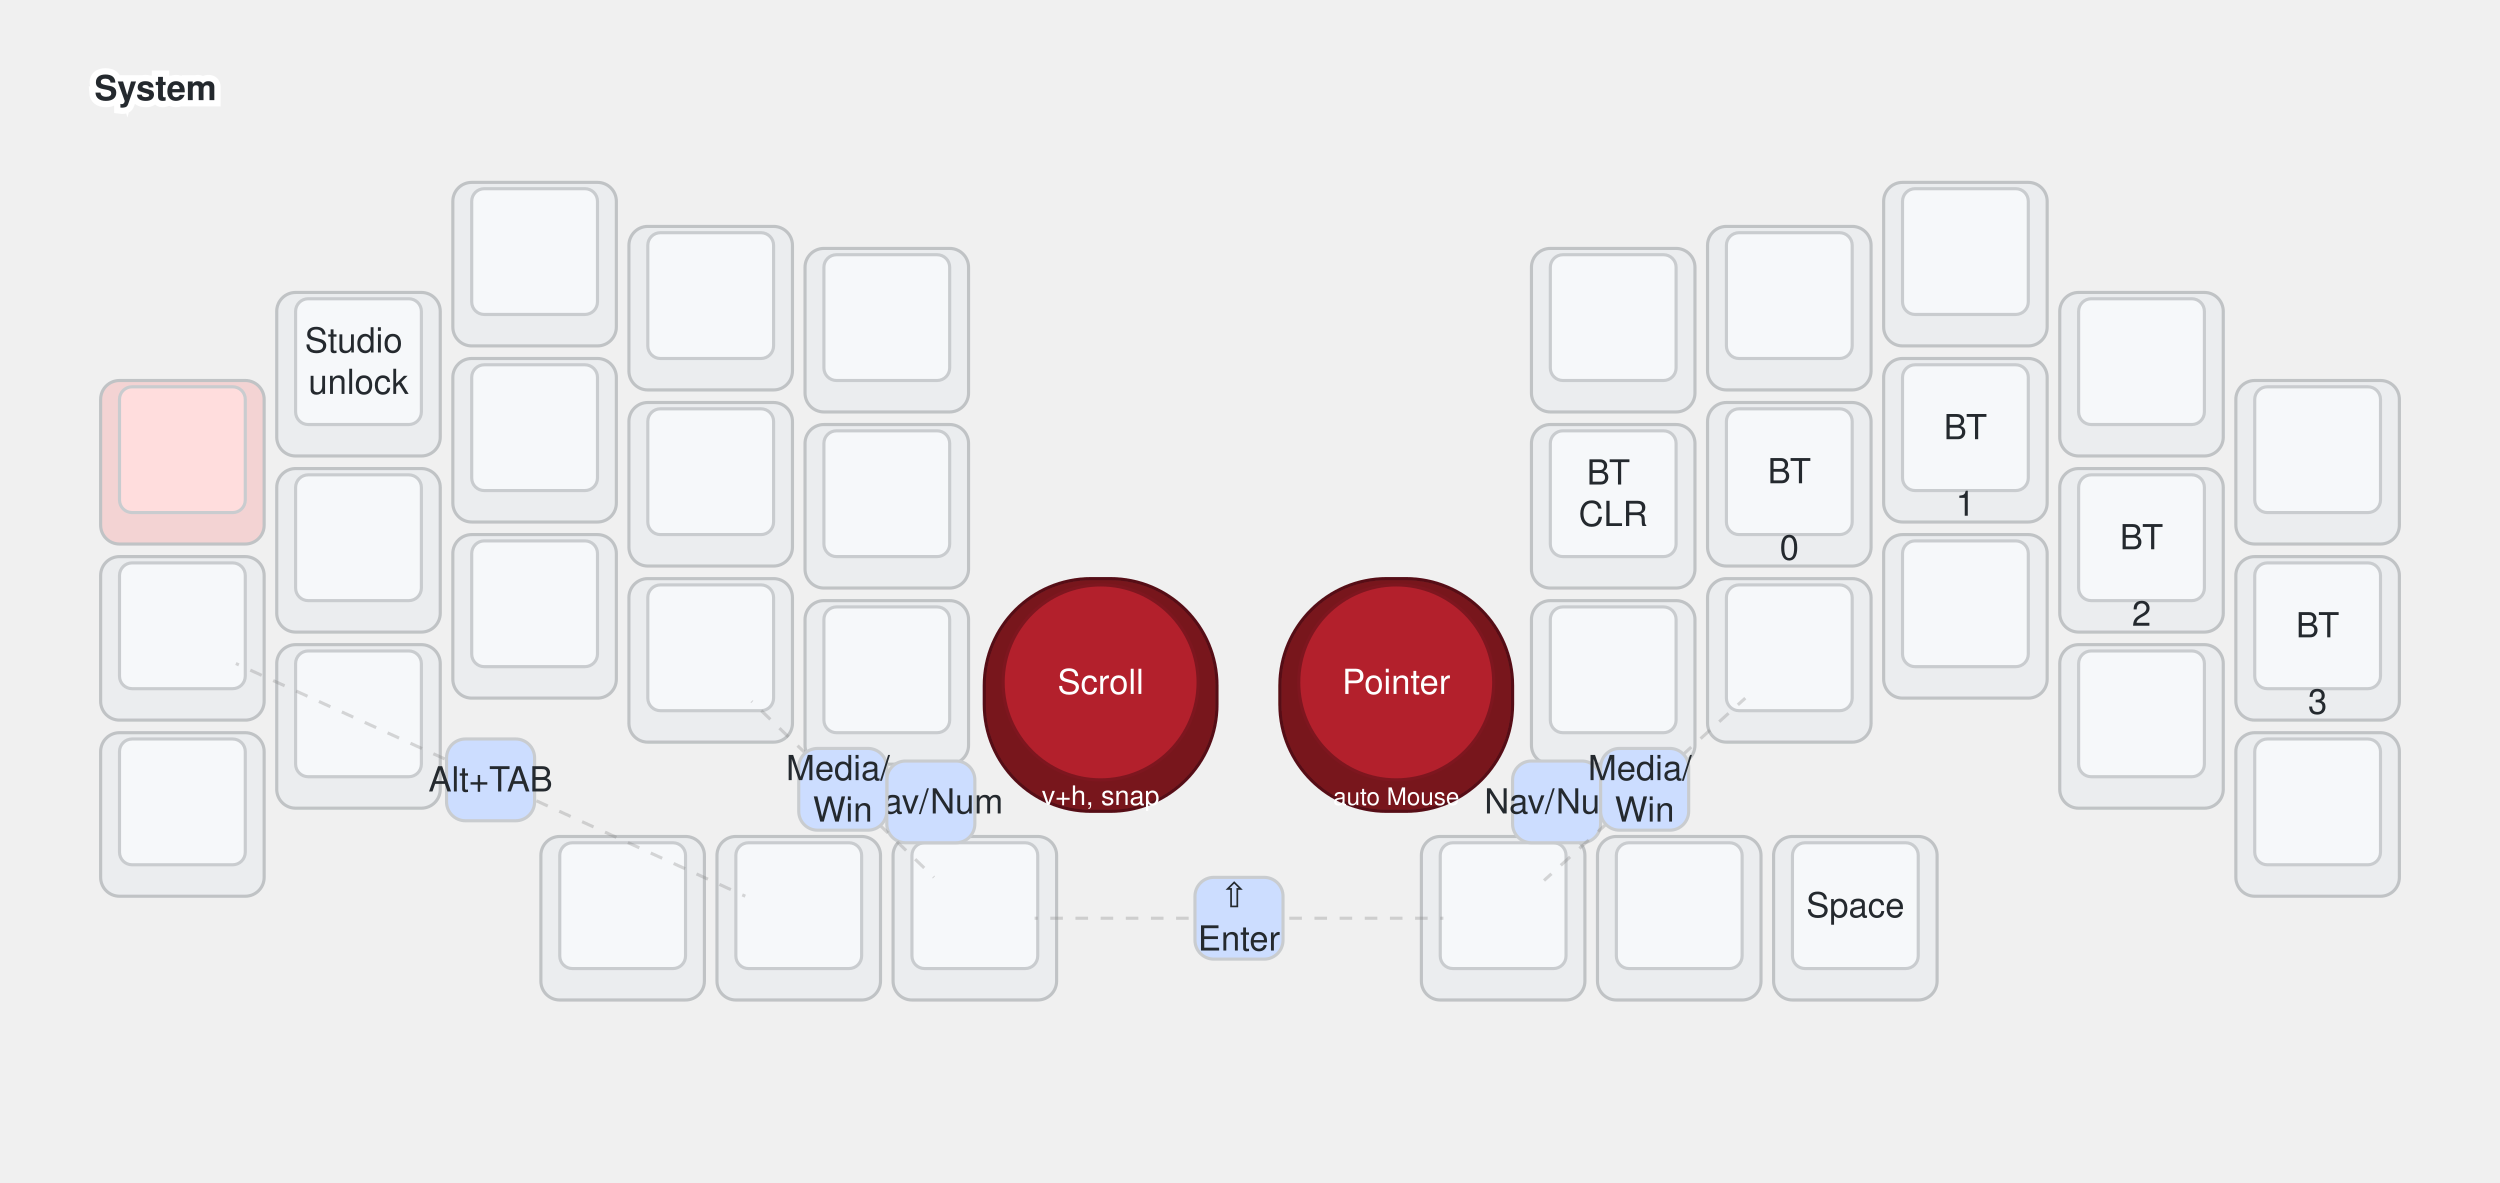
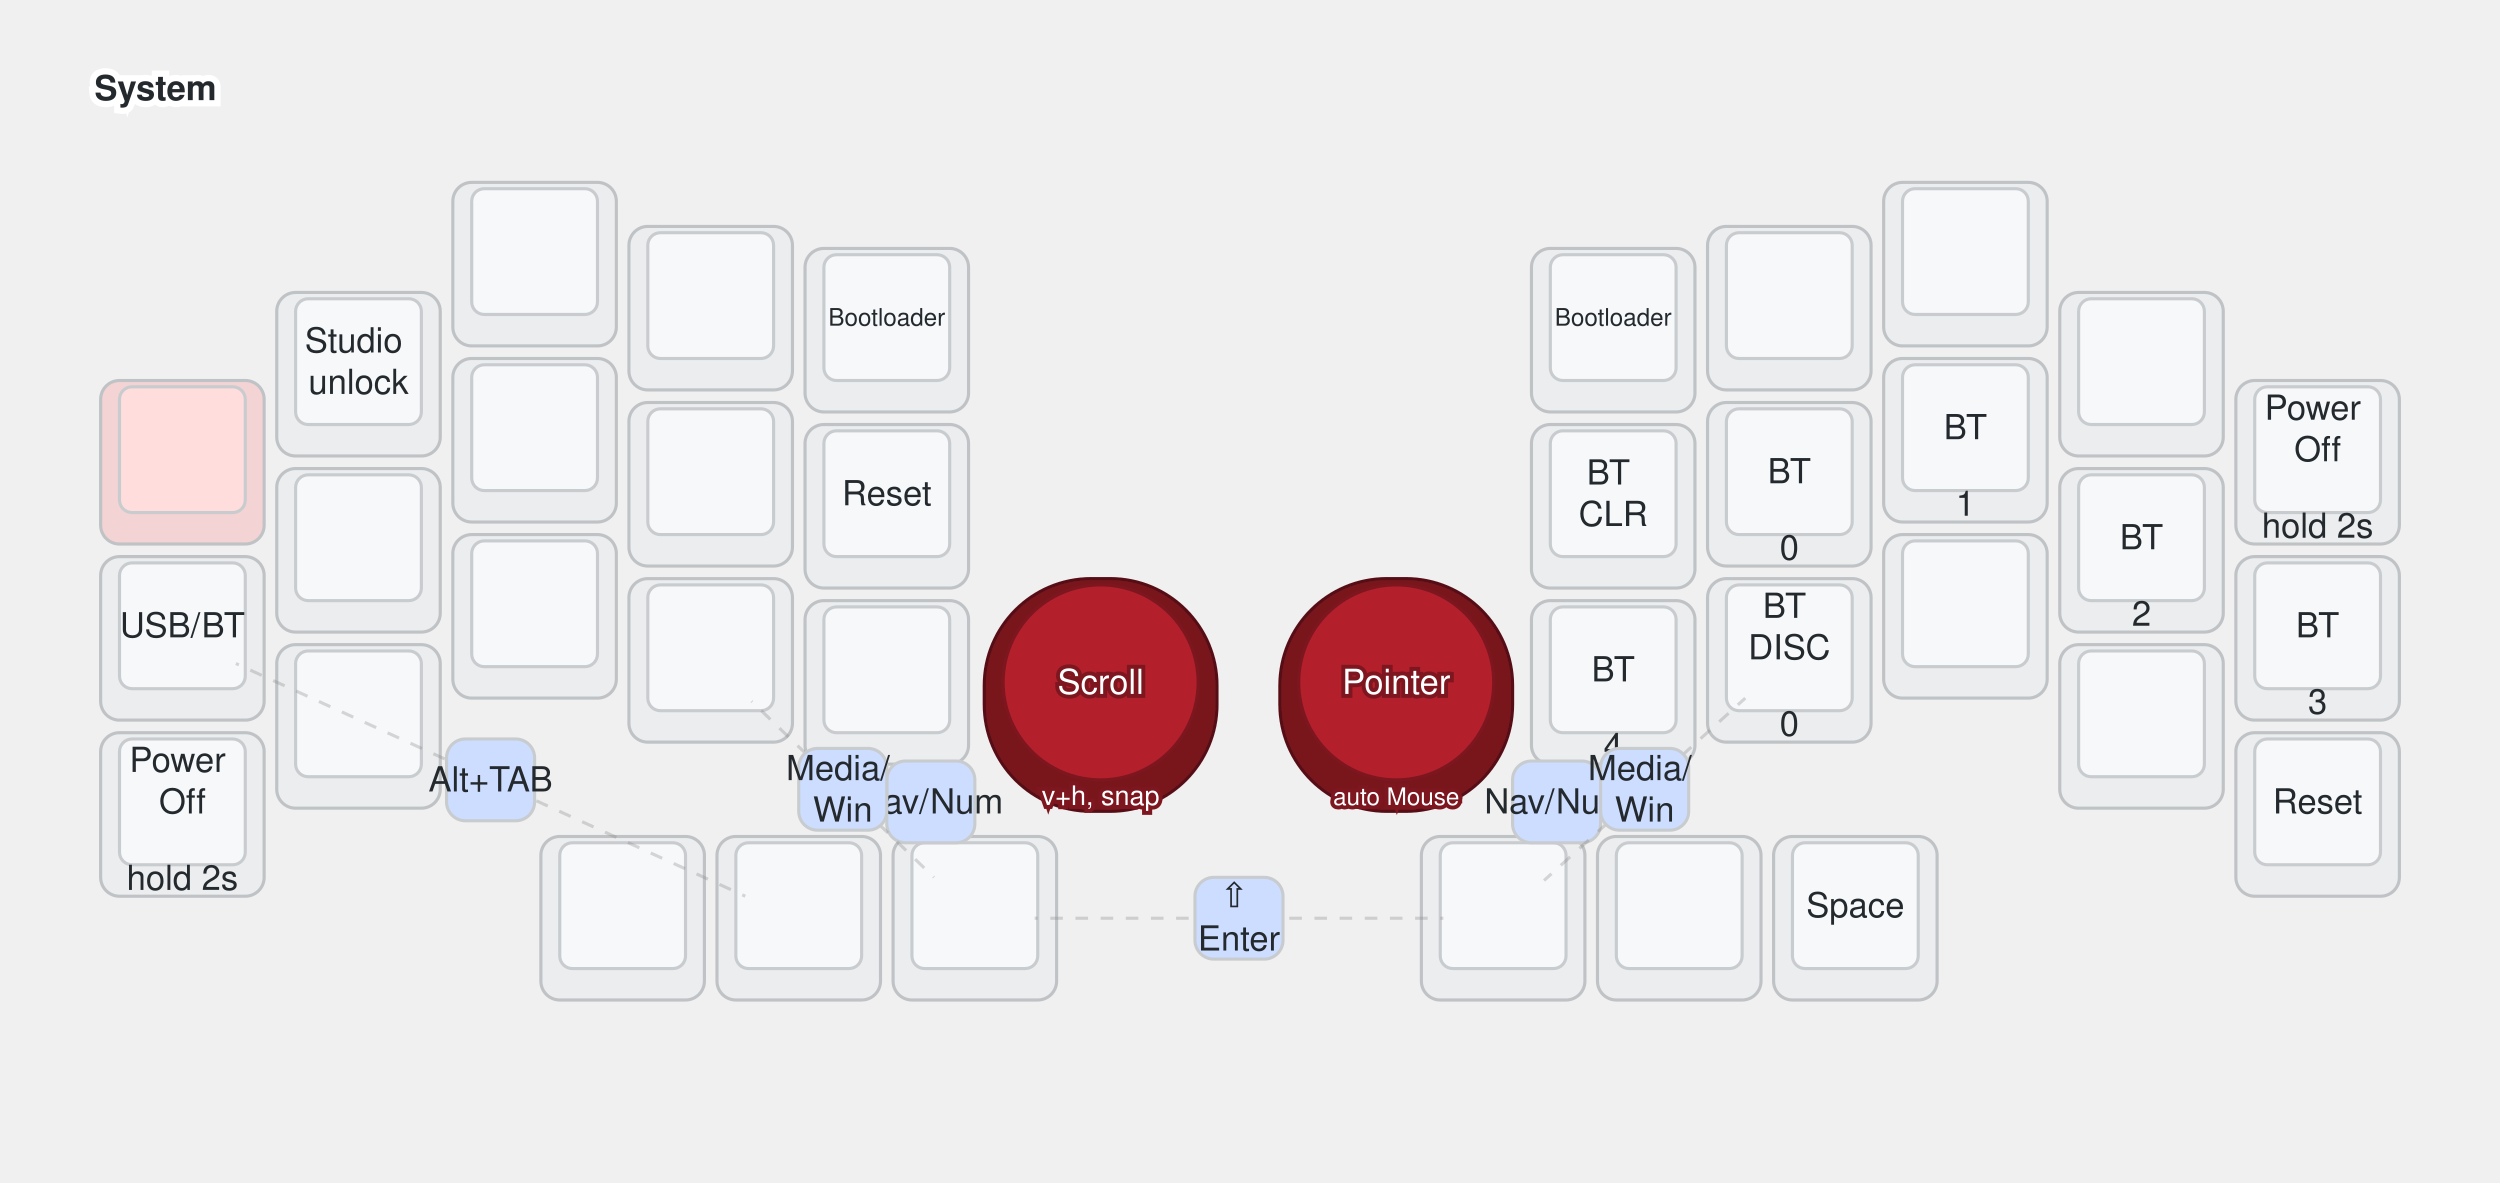
<svg xmlns="http://www.w3.org/2000/svg" width="1590" height="752" viewBox="0 0 795 376" class="keymap">
  <style>/* inherit to force styles through use tags */
svg path {
    fill: inherit;
}

/* font and background color specifications */
svg.keymap {
    font-family: SFMono-Regular,Consolas,Liberation Mono,Menlo,monospace;
    font-size: 14px;
    font-kerning: normal;
    text-rendering: optimizeLegibility;
    fill: #24292e;
}

/* default key styling */
rect.key {
    fill: #f6f8fa;
}

rect.key, rect.combo {
    stroke: #c9cccf;
    stroke-width: 1;
}

/* default key side styling, only used is draw_key_sides is set */
rect.side {
    filter: brightness(90%);
}

/* color accent for combo boxes */
rect.combo, rect.combo-separate {
    fill: #cdf;
}

/* color accent for held keys */
rect.held, rect.combo.held {
    fill: #fdd;
}

/* color accent for ghost (optional) keys */
rect.ghost, rect.combo.ghost {
    stroke-dasharray: 4, 4;
    stroke-width: 2;
}

text {
    text-anchor: middle;
    dominant-baseline: middle;
}

/* styling for layer labels */
text.label {
    font-weight: bold;
    text-anchor: start;
    stroke: white;
    stroke-width: 4;
    paint-order: stroke;
}

/* styling for optional footer */
text.footer {
    text-anchor: end;
    dominant-baseline: auto;
    stroke: white;
    stroke-width: 4;
    paint-order: stroke;
}

/* styling for combo tap, and key non-tap label text */
- text.combo, text.hold, text.shifted, text.left, text.right, text.tl, text.tr, text.bl, text.br {
+ text.combo, text.hold, text.shifted, text.left, text.right {
    font-size: 11px;
}

- text.hold, text.bl, text.br {
+ text.hold {
    text-anchor: middle;
    dominant-baseline: auto;
}

- text.shifted, text.tl, text.tr {
+ text.shifted {
    text-anchor: middle;
    dominant-baseline: hanging;
}

- text.left, text.tl, text.bl {
+ text.left {
    text-anchor: start;
}

- text.right, text.tr, text.br {
+ text.right {
    text-anchor: end;
}

text.layer-activator {
    text-decoration: underline;
}

/* styling for hold/shifted label text in combo box */
text.combo.hold, text.combo.shifted, text.combo.left, text.combo.right {
    font-size: 8px;
}

/* lighter symbol for transparent keys */
text.trans {
    fill: #7b7e81;
}

/* styling for combo dendrons */
path.combo {
    stroke-width: 1;
    stroke: gray;
    fill: none;
}

/* Start Tabler Icons Cleanup */
/* cannot use height/width with glyphs */
.icon-tabler &gt; path {
    fill: inherit;
    stroke: inherit;
    stroke-width: 2;
}
/* hide tabler's default box */
.icon-tabler &gt; path[stroke="none"][fill="none"] {
    visibility: hidden;
}
/* End Tabler Icons Cleanup */

@media (prefers-color-scheme: dark) {
svg.keymap { fill: #d1d6db; }
rect.key { fill: #3f4750; }
rect.key, rect.combo { stroke: #60666c; }
rect.combo, rect.combo-separate { fill: #1f3d7a; }
rect.held, rect.combo.held { fill: #854747; }
text.label, text.footer { stroke: black; }
text.trans { fill: #7e8184; }
path.combo { stroke: #7f7f7f; }

}
svg.keymap {
  font-family: Helvetica Neue, Helvetica, Arial, sans-serif;
  font-size: 11px;
}
path.combo {
  stroke-dasharray: 4, 4;
  stroke-opacity: 0.3;
}
.trans.tap, .ghost.tap {
  opacity: 0.4;
}
rect.trackball {
  rx: 34px;
  ry: 34px;
  fill: #b3202c;
  stroke: #7e161f;
}
rect.trackball.side {
  fill: #7e161f;
  stroke: #5c1017;
}
text.trackball {
  fill: #ffffff;
+   stroke: #7e161f;
+   stroke-width: 2.5;
+   paint-order: stroke;
}
</style>
  <g transform="translate(30, 0)" class="layer-System">
    <text x="0" y="28" class="label" id="System">System</text>
    <g transform="translate(0, 56)">
      <g transform="translate(28, 91)" class="key held keypos-0">
        <rect rx="6" ry="6" x="-26" y="-26" width="52" height="52" class="key held side" />
        <rect rx="4" ry="4" x="-20" y="-24" width="40" height="40" class="key held" />
      </g>
      <g transform="translate(84, 63)" class="key keypos-1">
        <rect rx="6" ry="6" x="-26" y="-26" width="52" height="52" class="key side" />
        <rect rx="4" ry="4" x="-20" y="-24" width="40" height="40" class="key" />
        <text x="0" y="-4" class="key tap">
          <tspan x="0" dy="-0.6em">Studio</tspan>
          <tspan x="0" dy="1.2em">unlock</tspan>
        </text>
      </g>
      <g transform="translate(140, 28)" class="key keypos-2">
        <rect rx="6" ry="6" x="-26" y="-26" width="52" height="52" class="key side" />
        <rect rx="4" ry="4" x="-20" y="-24" width="40" height="40" class="key" />
      </g>
      <g transform="translate(196, 42)" class="key keypos-3">
        <rect rx="6" ry="6" x="-26" y="-26" width="52" height="52" class="key side" />
        <rect rx="4" ry="4" x="-20" y="-24" width="40" height="40" class="key" />
      </g>
      <g transform="translate(252, 49)" class="key keypos-4">
        <rect rx="6" ry="6" x="-26" y="-26" width="52" height="52" class="key side" />
        <rect rx="4" ry="4" x="-20" y="-24" width="40" height="40" class="key" />
+         <text x="0" y="-4" class="key tap">
+           <tspan style="font-size: 70%">Bootloader</tspan>
+         </text>
      </g>
      <g transform="translate(483, 49)" class="key keypos-5">
        <rect rx="6" ry="6" x="-26" y="-26" width="52" height="52" class="key side" />
        <rect rx="4" ry="4" x="-20" y="-24" width="40" height="40" class="key" />
+         <text x="0" y="-4" class="key tap">
+           <tspan style="font-size: 70%">Bootloader</tspan>
+         </text>
      </g>
      <g transform="translate(539, 42)" class="key keypos-6">
        <rect rx="6" ry="6" x="-26" y="-26" width="52" height="52" class="key side" />
        <rect rx="4" ry="4" x="-20" y="-24" width="40" height="40" class="key" />
      </g>
      <g transform="translate(595, 28)" class="key keypos-7">
        <rect rx="6" ry="6" x="-26" y="-26" width="52" height="52" class="key side" />
        <rect rx="4" ry="4" x="-20" y="-24" width="40" height="40" class="key" />
      </g>
      <g transform="translate(651, 63)" class="key keypos-8">
        <rect rx="6" ry="6" x="-26" y="-26" width="52" height="52" class="key side" />
        <rect rx="4" ry="4" x="-20" y="-24" width="40" height="40" class="key" />
      </g>
      <g transform="translate(707, 91)" class="key keypos-9">
        <rect rx="6" ry="6" x="-26" y="-26" width="52" height="52" class="key side" />
        <rect rx="4" ry="4" x="-20" y="-24" width="40" height="40" class="key" />
+         <text x="0" y="-4" class="key tap">
+           <tspan x="0" dy="-1.2em">Power</tspan>
+           <tspan x="0" dy="1.2em">Off</tspan>
+         </text>
+         <text x="0" y="24" class="key hold">hold 2s</text>
      </g>
      <g transform="translate(28, 147)" class="key keypos-10">
        <rect rx="6" ry="6" x="-26" y="-26" width="52" height="52" class="key side" />
        <rect rx="4" ry="4" x="-20" y="-24" width="40" height="40" class="key" />
+         <text x="0" y="-4" class="key tap">USB/BT</text>
      </g>
      <g transform="translate(84, 119)" class="key keypos-11">
        <rect rx="6" ry="6" x="-26" y="-26" width="52" height="52" class="key side" />
        <rect rx="4" ry="4" x="-20" y="-24" width="40" height="40" class="key" />
      </g>
      <g transform="translate(140, 84)" class="key keypos-12">
        <rect rx="6" ry="6" x="-26" y="-26" width="52" height="52" class="key side" />
        <rect rx="4" ry="4" x="-20" y="-24" width="40" height="40" class="key" />
      </g>
      <g transform="translate(196, 98)" class="key keypos-13">
        <rect rx="6" ry="6" x="-26" y="-26" width="52" height="52" class="key side" />
        <rect rx="4" ry="4" x="-20" y="-24" width="40" height="40" class="key" />
      </g>
      <g transform="translate(252, 105)" class="key keypos-14">
        <rect rx="6" ry="6" x="-26" y="-26" width="52" height="52" class="key side" />
        <rect rx="4" ry="4" x="-20" y="-24" width="40" height="40" class="key" />
+         <text x="0" y="-4" class="key tap">Reset</text>
      </g>
      <g transform="translate(483, 105)" class="key keypos-15">
        <rect rx="6" ry="6" x="-26" y="-26" width="52" height="52" class="key side" />
        <rect rx="4" ry="4" x="-20" y="-24" width="40" height="40" class="key" />
        <text x="0" y="-4" class="key tap">
          <tspan x="0" dy="-0.6em">BT</tspan>
          <tspan x="0" dy="1.2em">CLR</tspan>
        </text>
      </g>
      <g transform="translate(539, 98)" class="key keypos-16">
        <rect rx="6" ry="6" x="-26" y="-26" width="52" height="52" class="key side" />
        <rect rx="4" ry="4" x="-20" y="-24" width="40" height="40" class="key" />
        <text x="0" y="-4" class="key tap">BT</text>
        <text x="0" y="24" class="key hold">0</text>
      </g>
      <g transform="translate(595, 84)" class="key keypos-17">
        <rect rx="6" ry="6" x="-26" y="-26" width="52" height="52" class="key side" />
        <rect rx="4" ry="4" x="-20" y="-24" width="40" height="40" class="key" />
        <text x="0" y="-4" class="key tap">BT</text>
        <text x="0" y="24" class="key hold">1</text>
      </g>
      <g transform="translate(651, 119)" class="key keypos-18">
        <rect rx="6" ry="6" x="-26" y="-26" width="52" height="52" class="key side" />
        <rect rx="4" ry="4" x="-20" y="-24" width="40" height="40" class="key" />
        <text x="0" y="-4" class="key tap">BT</text>
        <text x="0" y="24" class="key hold">2</text>
      </g>
      <g transform="translate(707, 147)" class="key keypos-19">
        <rect rx="6" ry="6" x="-26" y="-26" width="52" height="52" class="key side" />
        <rect rx="4" ry="4" x="-20" y="-24" width="40" height="40" class="key" />
        <text x="0" y="-4" class="key tap">BT</text>
        <text x="0" y="24" class="key hold">3</text>
      </g>
      <g transform="translate(28, 203)" class="key keypos-20">
        <rect rx="6" ry="6" x="-26" y="-26" width="52" height="52" class="key side" />
        <rect rx="4" ry="4" x="-20" y="-24" width="40" height="40" class="key" />
+         <text x="0" y="-4" class="key tap">
+           <tspan x="0" dy="-1.2em">Power</tspan>
+           <tspan x="0" dy="1.2em">Off</tspan>
+         </text>
+         <text x="0" y="24" class="key hold">hold 2s</text>
      </g>
      <g transform="translate(84, 175)" class="key keypos-21">
        <rect rx="6" ry="6" x="-26" y="-26" width="52" height="52" class="key side" />
        <rect rx="4" ry="4" x="-20" y="-24" width="40" height="40" class="key" />
      </g>
      <g transform="translate(140, 140)" class="key keypos-22">
        <rect rx="6" ry="6" x="-26" y="-26" width="52" height="52" class="key side" />
        <rect rx="4" ry="4" x="-20" y="-24" width="40" height="40" class="key" />
      </g>
      <g transform="translate(196, 154)" class="key keypos-23">
        <rect rx="6" ry="6" x="-26" y="-26" width="52" height="52" class="key side" />
        <rect rx="4" ry="4" x="-20" y="-24" width="40" height="40" class="key" />
      </g>
      <g transform="translate(252, 161)" class="key keypos-24">
        <rect rx="6" ry="6" x="-26" y="-26" width="52" height="52" class="key side" />
        <rect rx="4" ry="4" x="-20" y="-24" width="40" height="40" class="key" />
      </g>
      <g transform="translate(483, 161)" class="key keypos-25">
        <rect rx="6" ry="6" x="-26" y="-26" width="52" height="52" class="key side" />
        <rect rx="4" ry="4" x="-20" y="-24" width="40" height="40" class="key" />
+         <text x="0" y="-4" class="key tap">BT</text>
+         <text x="0" y="24" class="key hold">4</text>
      </g>
      <g transform="translate(539, 154)" class="key keypos-26">
        <rect rx="6" ry="6" x="-26" y="-26" width="52" height="52" class="key side" />
        <rect rx="4" ry="4" x="-20" y="-24" width="40" height="40" class="key" />
+         <text x="0" y="-4" class="key tap">
+           <tspan x="0" dy="-1.2em">BT</tspan>
+           <tspan x="0" dy="1.2em">DISC</tspan>
+         </text>
+         <text x="0" y="24" class="key hold">0</text>
      </g>
      <g transform="translate(595, 140)" class="key keypos-27">
        <rect rx="6" ry="6" x="-26" y="-26" width="52" height="52" class="key side" />
        <rect rx="4" ry="4" x="-20" y="-24" width="40" height="40" class="key" />
      </g>
      <g transform="translate(651, 175)" class="key keypos-28">
        <rect rx="6" ry="6" x="-26" y="-26" width="52" height="52" class="key side" />
        <rect rx="4" ry="4" x="-20" y="-24" width="40" height="40" class="key" />
      </g>
      <g transform="translate(707, 203)" class="key keypos-29">
        <rect rx="6" ry="6" x="-26" y="-26" width="52" height="52" class="key side" />
        <rect rx="4" ry="4" x="-20" y="-24" width="40" height="40" class="key" />
+         <text x="0" y="-4" class="key tap">Reset</text>
      </g>
      <g transform="translate(168, 236)" class="key keypos-30">
        <rect rx="6" ry="6" x="-26" y="-26" width="52" height="52" class="key side" />
        <rect rx="4" ry="4" x="-20" y="-24" width="40" height="40" class="key" />
      </g>
      <g transform="translate(224, 236)" class="key keypos-31">
        <rect rx="6" ry="6" x="-26" y="-26" width="52" height="52" class="key side" />
        <rect rx="4" ry="4" x="-20" y="-24" width="40" height="40" class="key" />
      </g>
      <g transform="translate(280, 236)" class="key keypos-32">
        <rect rx="6" ry="6" x="-26" y="-26" width="52" height="52" class="key side" />
        <rect rx="4" ry="4" x="-20" y="-24" width="40" height="40" class="key" />
      </g>
      <g transform="translate(448, 236)" class="key keypos-33">
        <rect rx="6" ry="6" x="-26" y="-26" width="52" height="52" class="key side" />
        <rect rx="4" ry="4" x="-20" y="-24" width="40" height="40" class="key" />
      </g>
      <g transform="translate(504, 236)" class="key keypos-34">
        <rect rx="6" ry="6" x="-26" y="-26" width="52" height="52" class="key side" />
        <rect rx="4" ry="4" x="-20" y="-24" width="40" height="40" class="key" />
      </g>
      <g transform="translate(560, 236)" class="key keypos-35">
        <rect rx="6" ry="6" x="-26" y="-26" width="52" height="52" class="key side" />
        <rect rx="4" ry="4" x="-20" y="-24" width="40" height="40" class="key" />
        <text x="0" y="-4" class="key tap">Space</text>
      </g>
      <g transform="translate(320, 165)" class="key trackball keypos-36">
        <rect rx="6" ry="6" x="-37" y="-37" width="74" height="74" class="key trackball side" />
        <rect rx="4" ry="4" x="-31" y="-35" width="62" height="62" class="key trackball" />
        <text x="0" y="-4" class="key trackball tap">Scroll</text>
        <text x="0" y="35" class="key trackball hold">
          <tspan style="font-size: 78%">v+h, snap</tspan>
        </text>
      </g>
      <g transform="translate(414, 165)" class="key trackball keypos-37">
        <rect rx="6" ry="6" x="-37" y="-37" width="74" height="74" class="key trackball side" />
        <rect rx="4" ry="4" x="-31" y="-35" width="62" height="62" class="key trackball" />
        <text x="0" y="-4" class="key trackball tap">Pointer</text>
        <text x="0" y="35" class="key trackball hold">
          <tspan style="font-size: 70%">auto Mouse</tspan>
        </text>
      </g>
      <g class="combo combopos-0">
        <rect rx="6" ry="6" x="252" y="186" width="28" height="26" class="combo" />
        <text x="266" y="199" class="combo tap">Nav/Num</text>
      </g>
      <g class="combo combopos-1">
        <path d="M238,195 l-29,-28" class="combo" />
        <path d="M238,195 l29,28" class="combo" />
        <rect rx="6" ry="6" x="224" y="182" width="28" height="26" class="combo" />
        <text x="238" y="195" class="combo tap">
          <tspan x="238" dy="-0.6em">Media/</tspan>
          <tspan x="238" dy="1.2em">Win</tspan>
        </text>
      </g>
      <g class="combo combopos-2">
        <rect rx="6" ry="6" x="451" y="186" width="28" height="26" class="combo" />
        <text x="465" y="199" class="combo tap">Nav/Num</text>
      </g>
      <g class="combo combopos-3">
        <path d="M493,195 l32,-29" class="combo" />
        <path d="M493,195 l-32,29" class="combo" />
        <rect rx="6" ry="6" x="479" y="182" width="28" height="26" class="combo" />
        <text x="493" y="195" class="combo tap">
          <tspan x="493" dy="-0.6em">Media/</tspan>
          <tspan x="493" dy="1.2em">Win</tspan>
        </text>
      </g>
      <g class="combo combopos-4">
        <path d="M364,236 l-65,0" class="combo" />
        <path d="M364,236 l65,0" class="combo" />
        <rect rx="6" ry="6" x="350" y="223" width="28" height="26" class="combo" />
        <text x="364" y="236" class="combo tap">
          <tspan x="364" dy="-0.6em">⇧</tspan>
          <tspan x="364" dy="1.2em">Enter</tspan>
        </text>
      </g>
      <g class="combo combopos-5">
        <path d="M126,192 l81,37" class="combo" />
        <path d="M126,192 l-81,-37" class="combo" />
        <rect rx="6" ry="6" x="112" y="179" width="28" height="26" class="combo" />
        <text x="126" y="192" class="combo tap">Alt+TAB</text>
      </g>
    </g>
  </g>
</svg>
